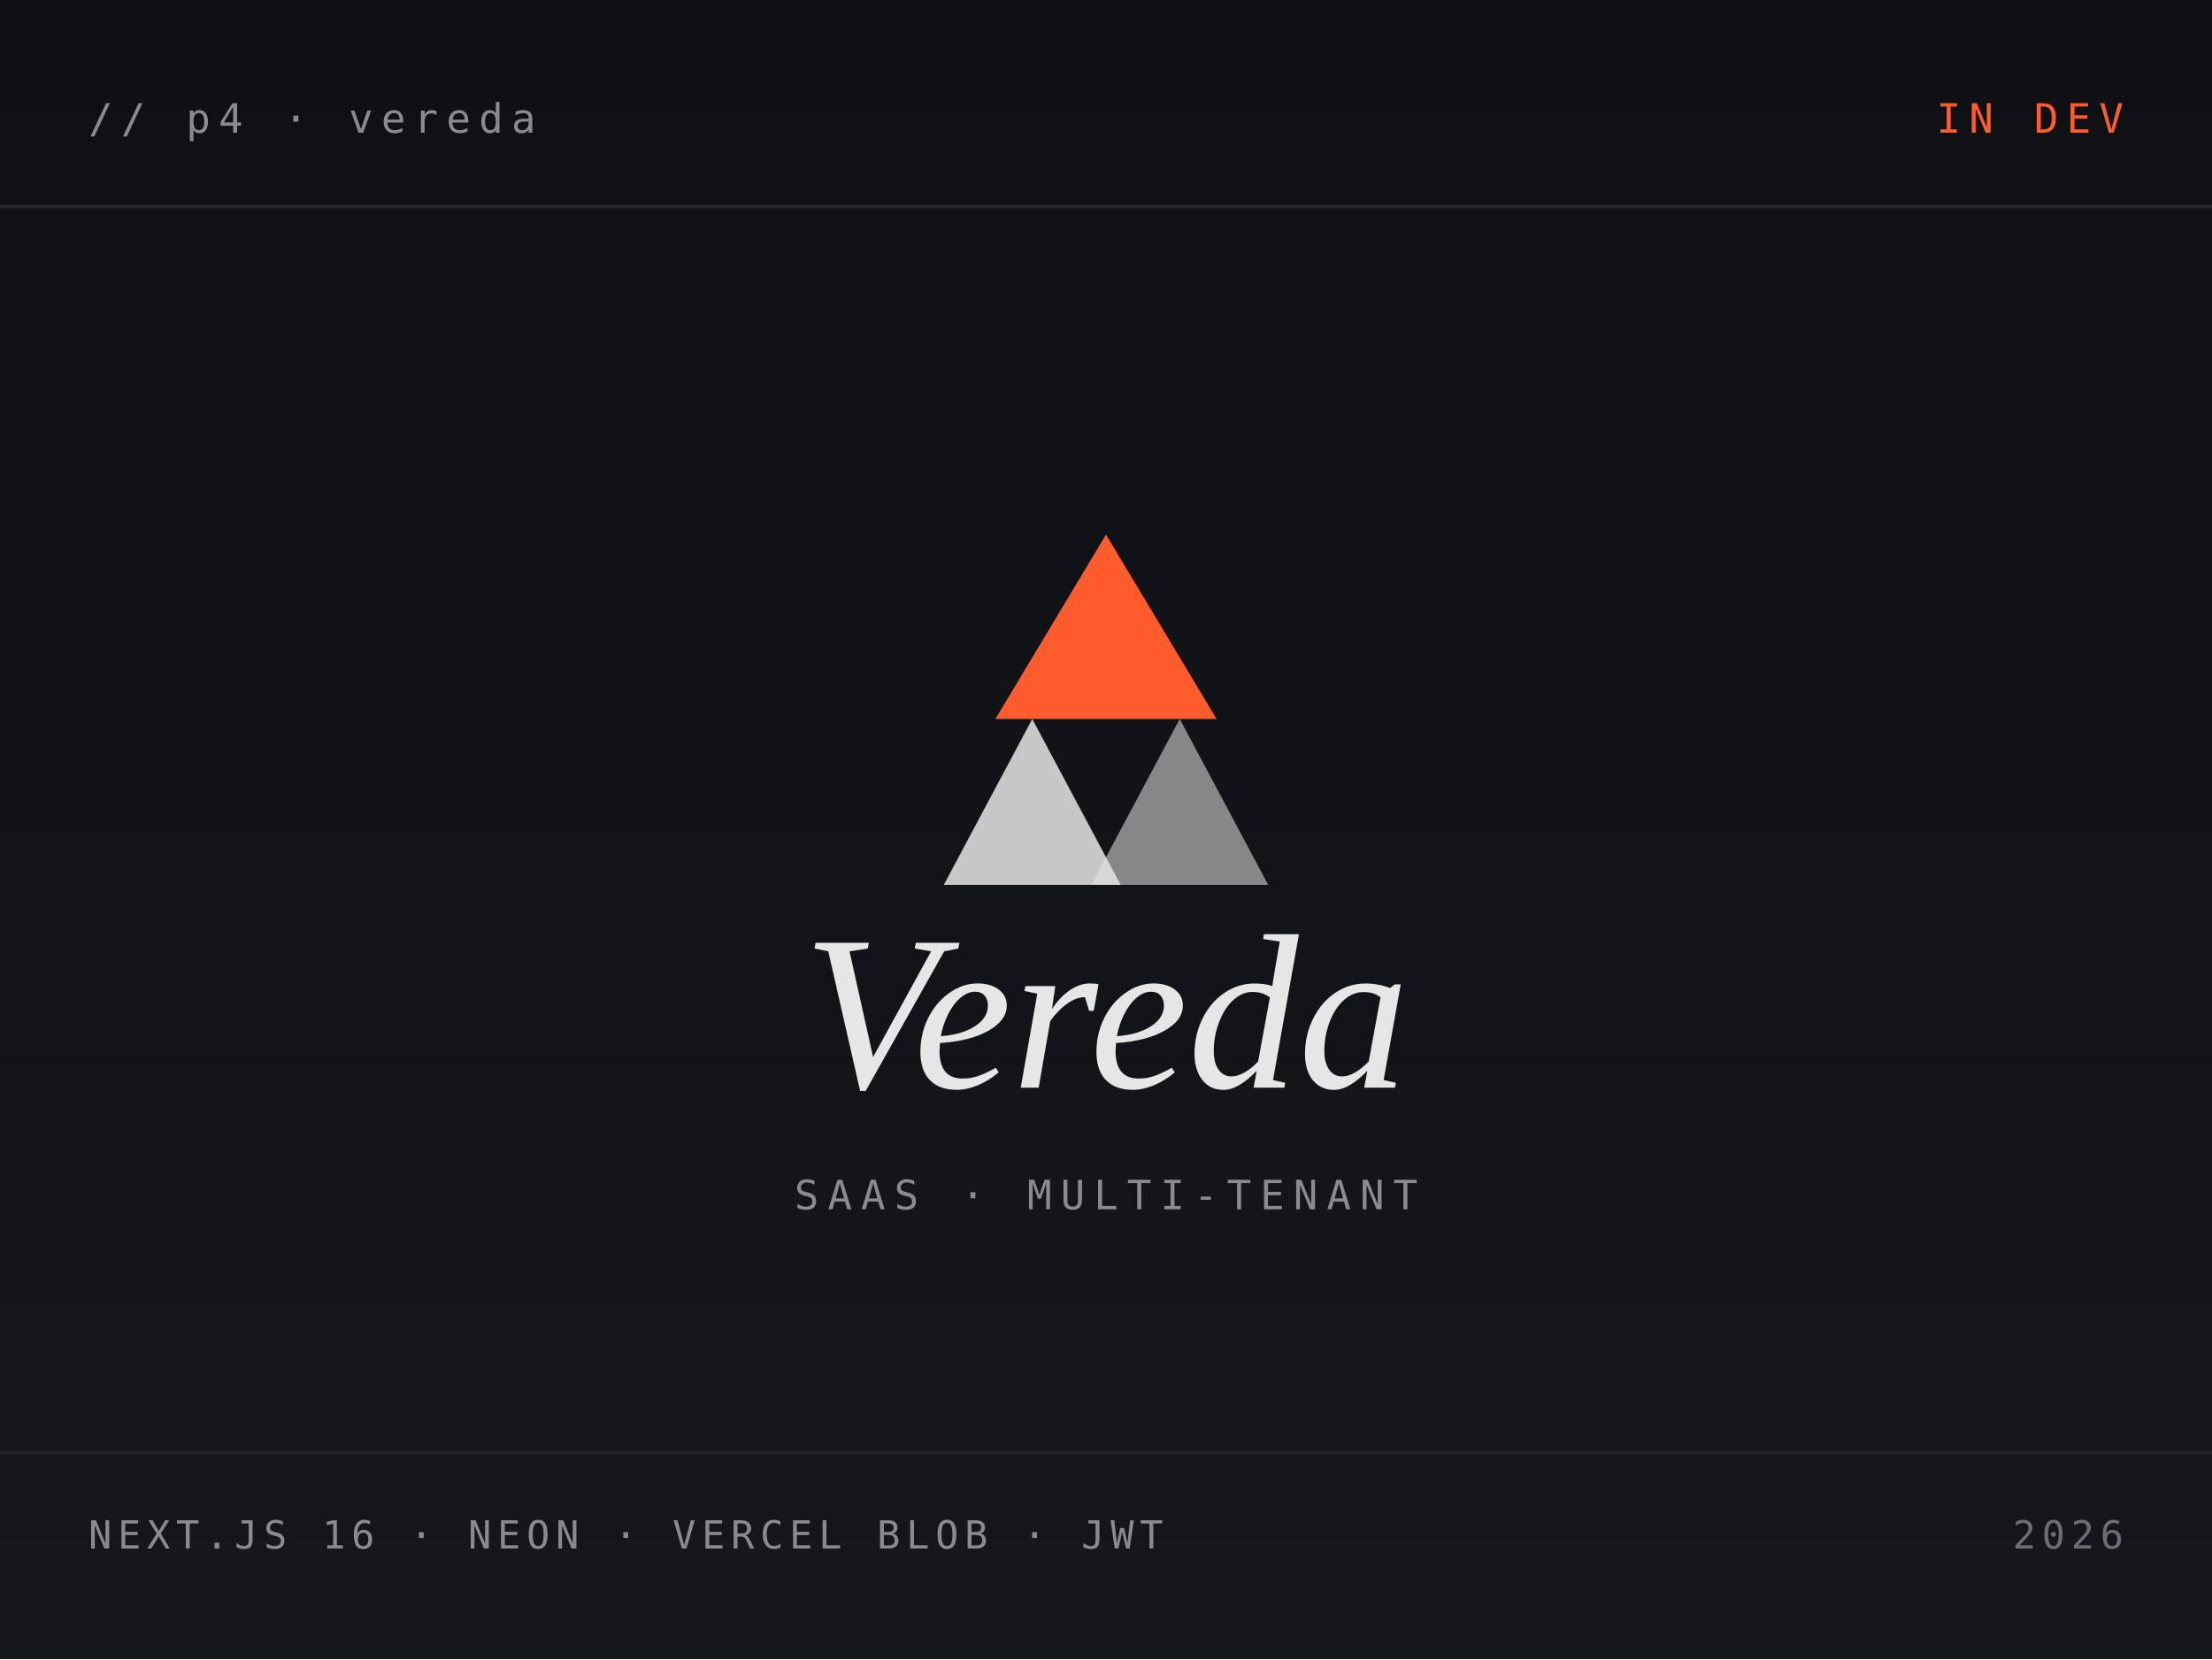
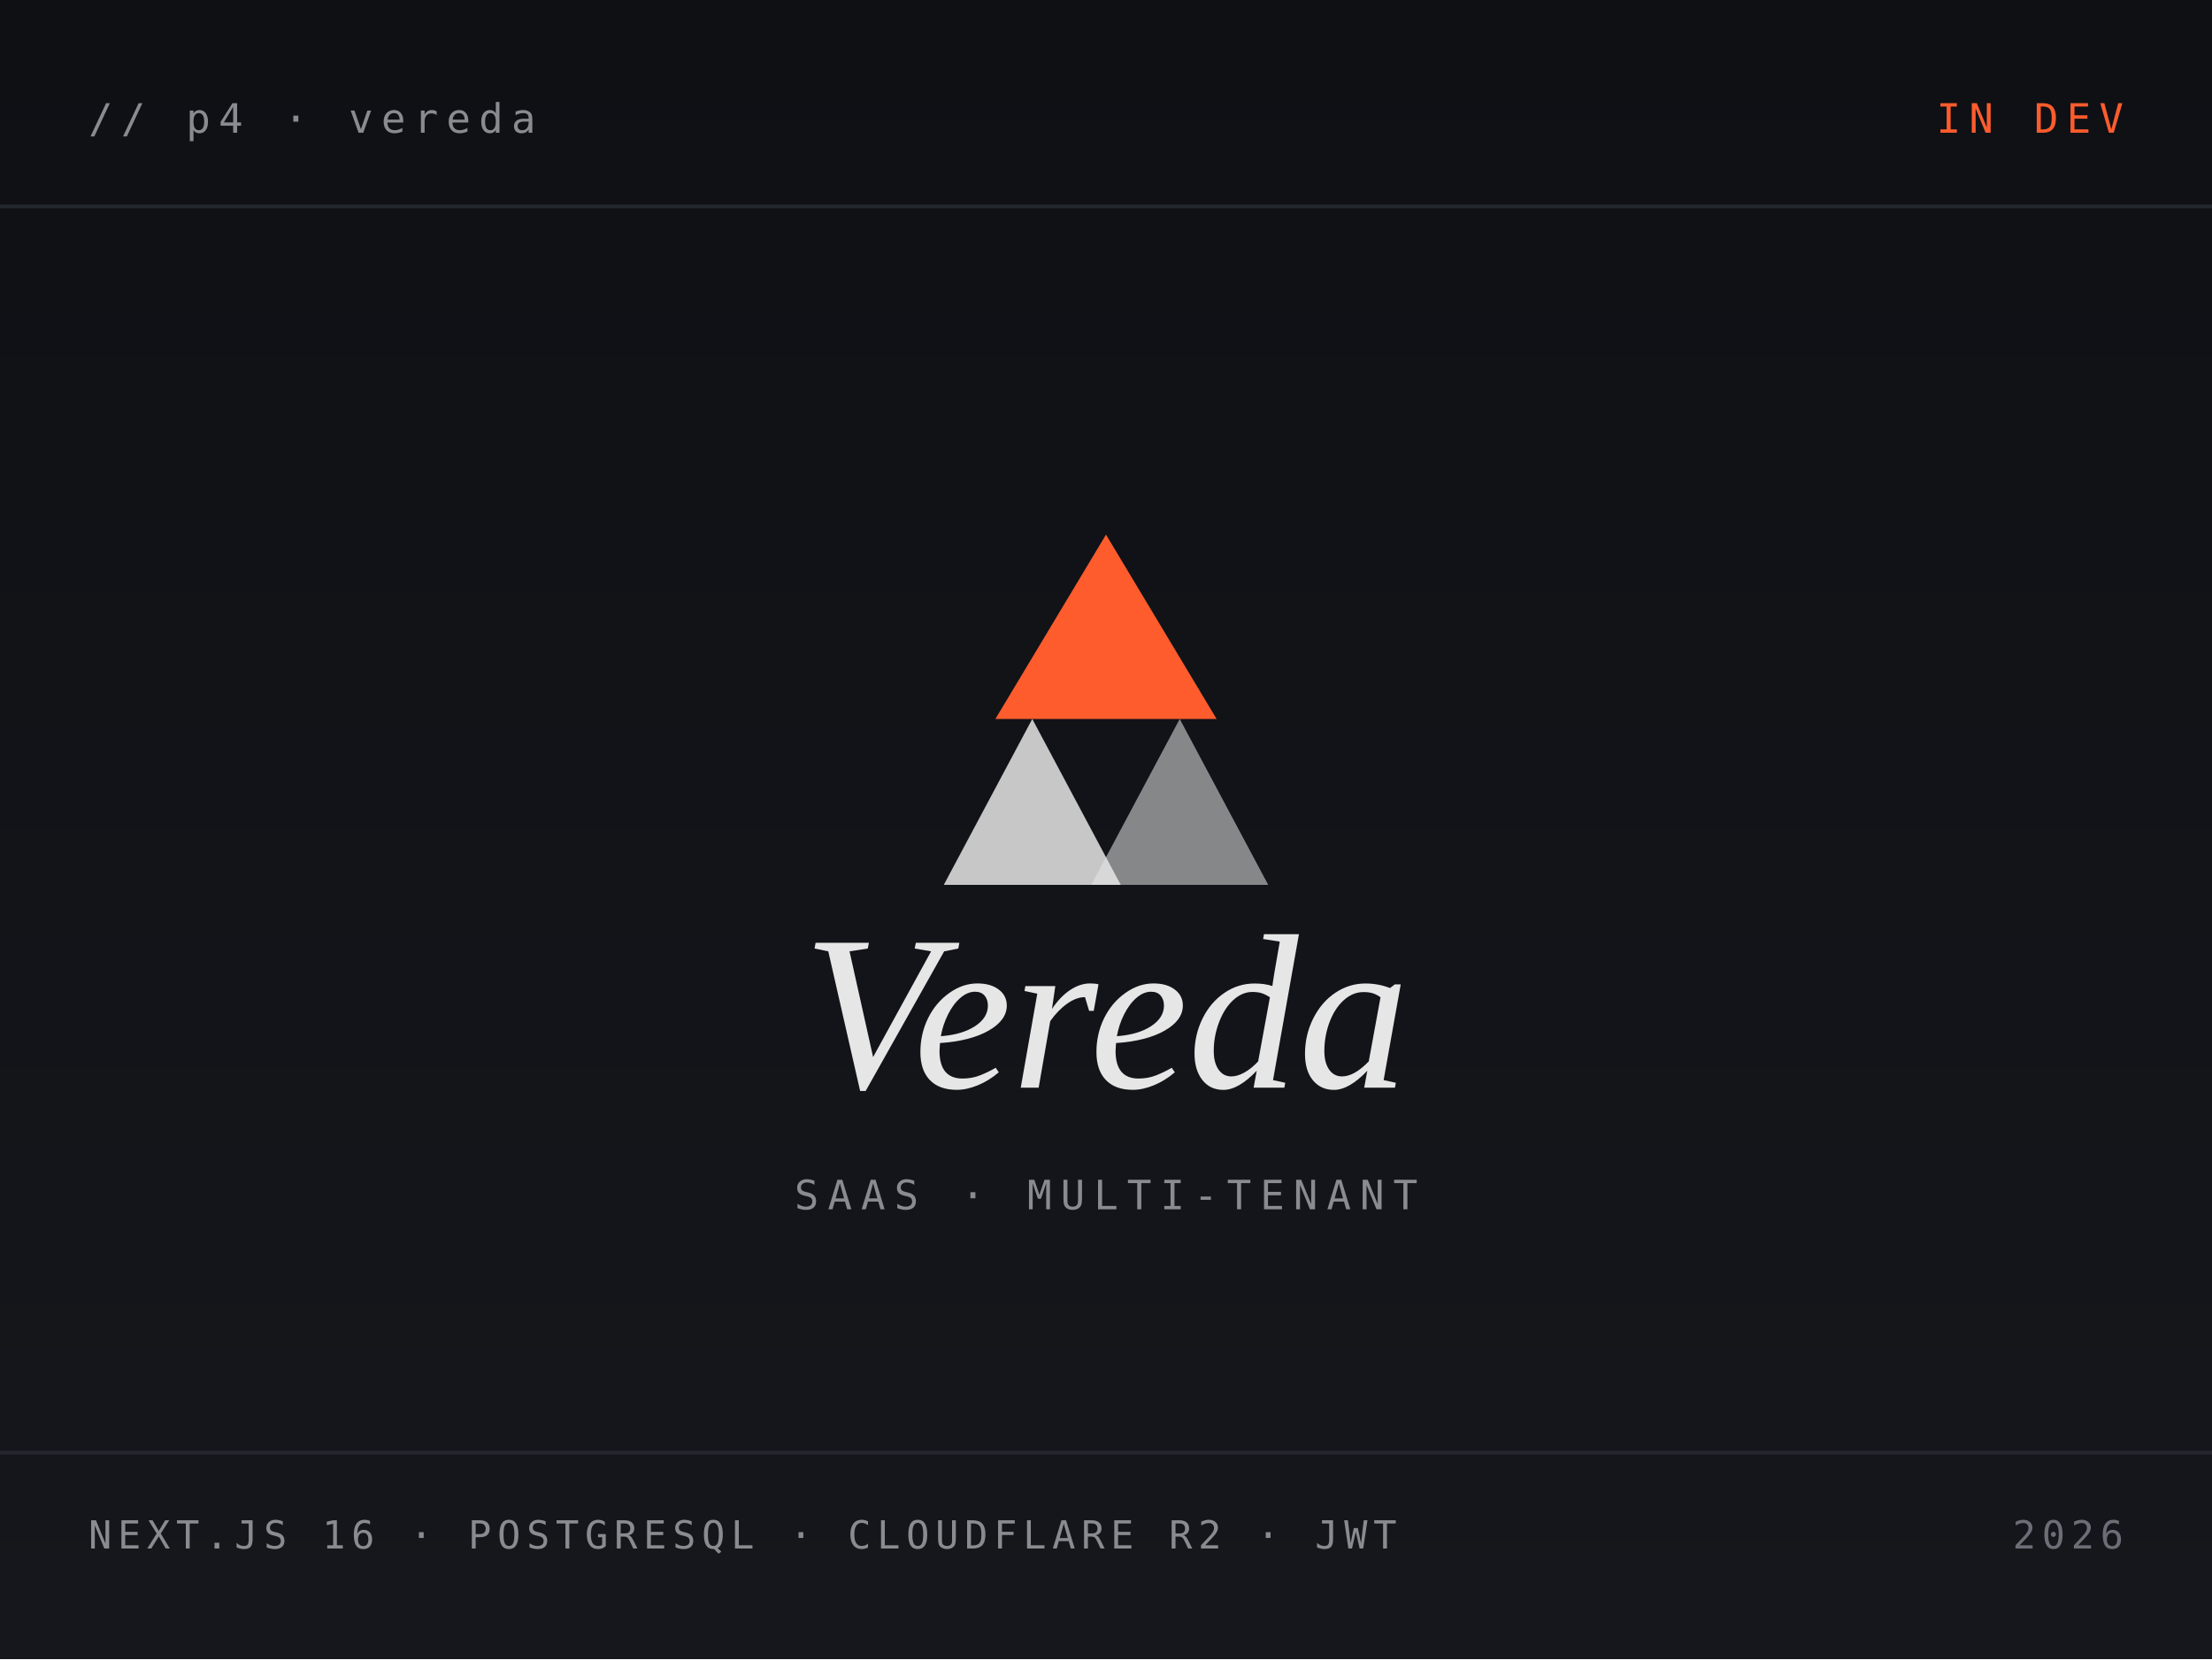
<svg xmlns="http://www.w3.org/2000/svg" width="600" height="450" viewBox="0 0 600 450">
  <defs>
    <linearGradient id="bg4" x1="0%" y1="0%" x2="0%" y2="100%">
      <stop offset="0%" stop-color="#0E1014" />
      <stop offset="100%" stop-color="#15171C" />
    </linearGradient>
  </defs>
  <rect width="600" height="450" fill="url(#bg4)" />
  <line x1="0" y1="56" x2="600" y2="56" stroke="#23262C" />
  <text x="24" y="36" font-family="ui-monospace, monospace" font-size="11" fill="#8A8B90" letter-spacing="2.2">// p4 · vereda</text>
  <text x="576" y="36" font-family="ui-monospace, monospace" font-size="11" fill="#FF5C2E" letter-spacing="2.2" text-anchor="end">IN DEV</text>
  <path d="M 300 145 L 270 195 L 330 195 Z" fill="#FF5C2E" />
  <path d="M 280 195 L 256 240 L 304 240 Z" fill="#E6E6E6" opacity="0.85" />
  <path d="M 320 195 L 296 240 L 344 240 Z" fill="#E6E6E6" opacity="0.55" />
  <text x="300" y="295" font-family="Georgia, 'Times New Roman', serif" font-style="italic" font-size="60" fill="#E6E6E6" text-anchor="middle">Vereda</text>
  <text x="300" y="328" font-family="ui-monospace, monospace" font-size="11" fill="#8A8B90" letter-spacing="2.4" text-anchor="middle">SAAS · MULTI-TENANT</text>
  <line x1="0" y1="394" x2="600" y2="394" stroke="#23262C" />
-   <text x="24" y="420" font-family="ui-monospace, monospace" font-size="10.5" fill="#8A8B90" letter-spacing="1.6">NEXT.JS 16 · NEON · VERCEL BLOB · JWT</text>
+   <text x="24" y="420" font-family="ui-monospace, monospace" font-size="10.5" fill="#8A8B90" letter-spacing="1.6">NEXT.JS 16 · POSTGRESQL · CLOUDFLARE R2 · JWT</text>
  <text x="576" y="420" font-family="ui-monospace, monospace" font-size="10.5" fill="#6B6E76" letter-spacing="1.6" text-anchor="end">2026</text>
</svg>
